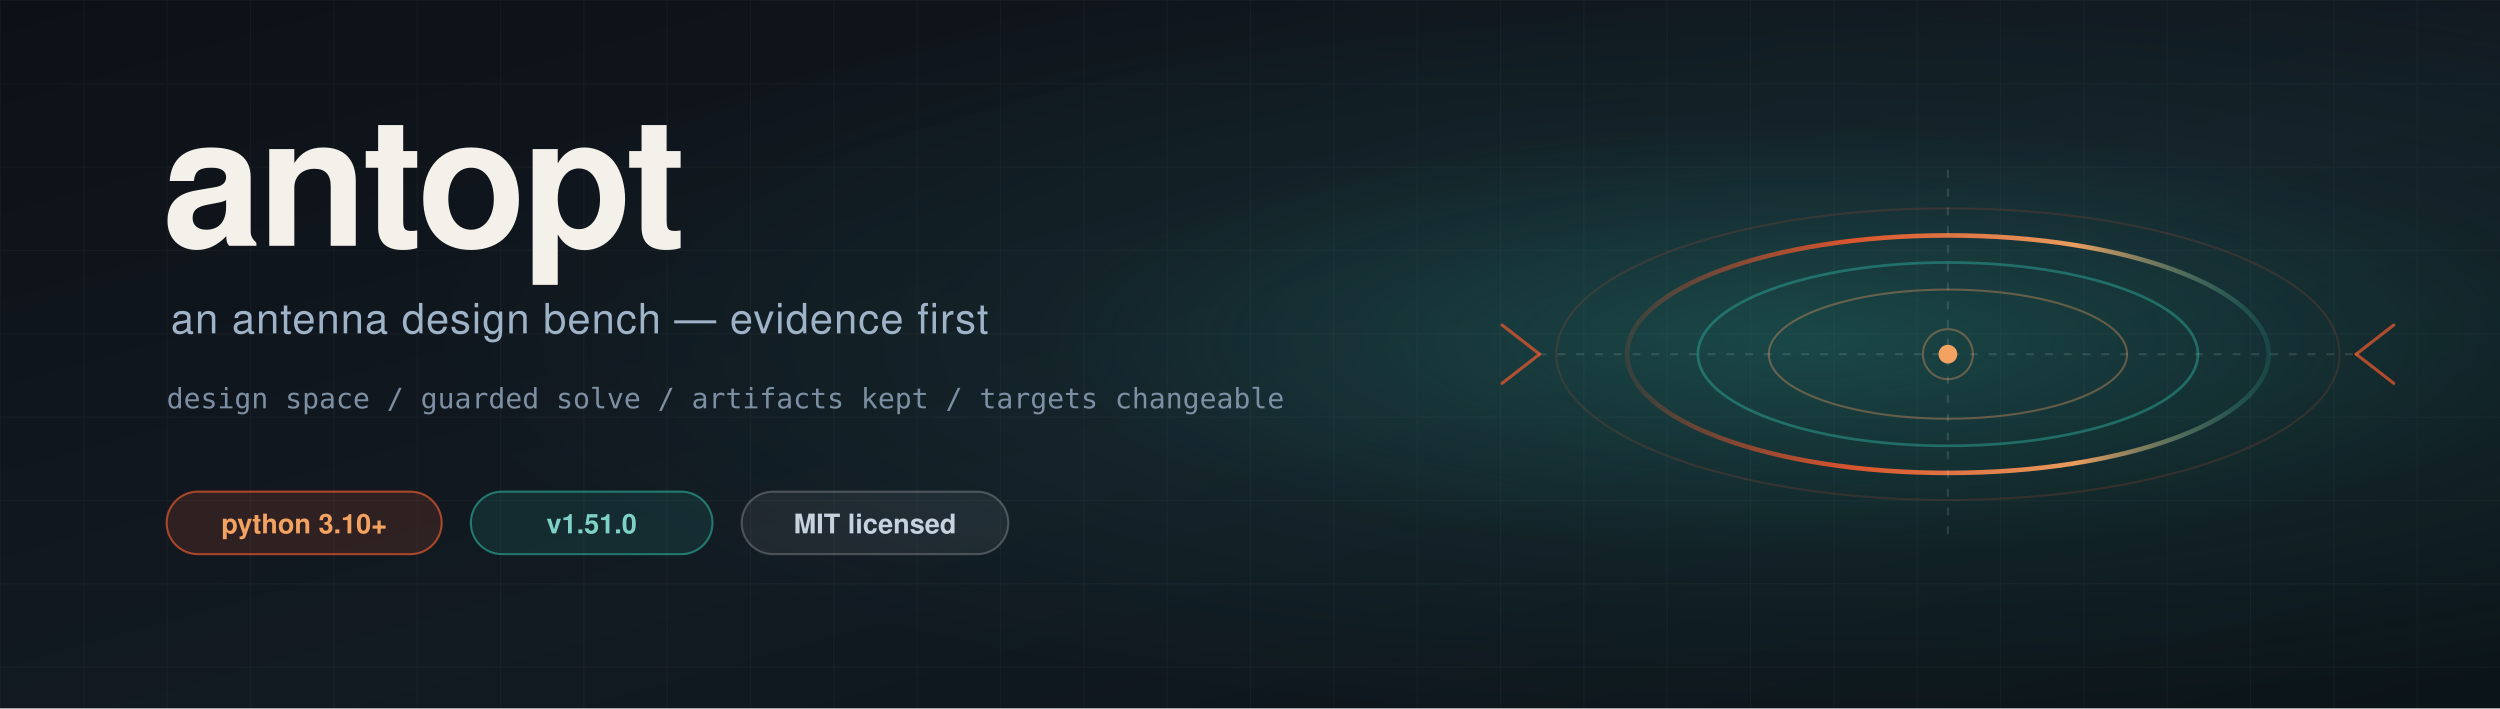
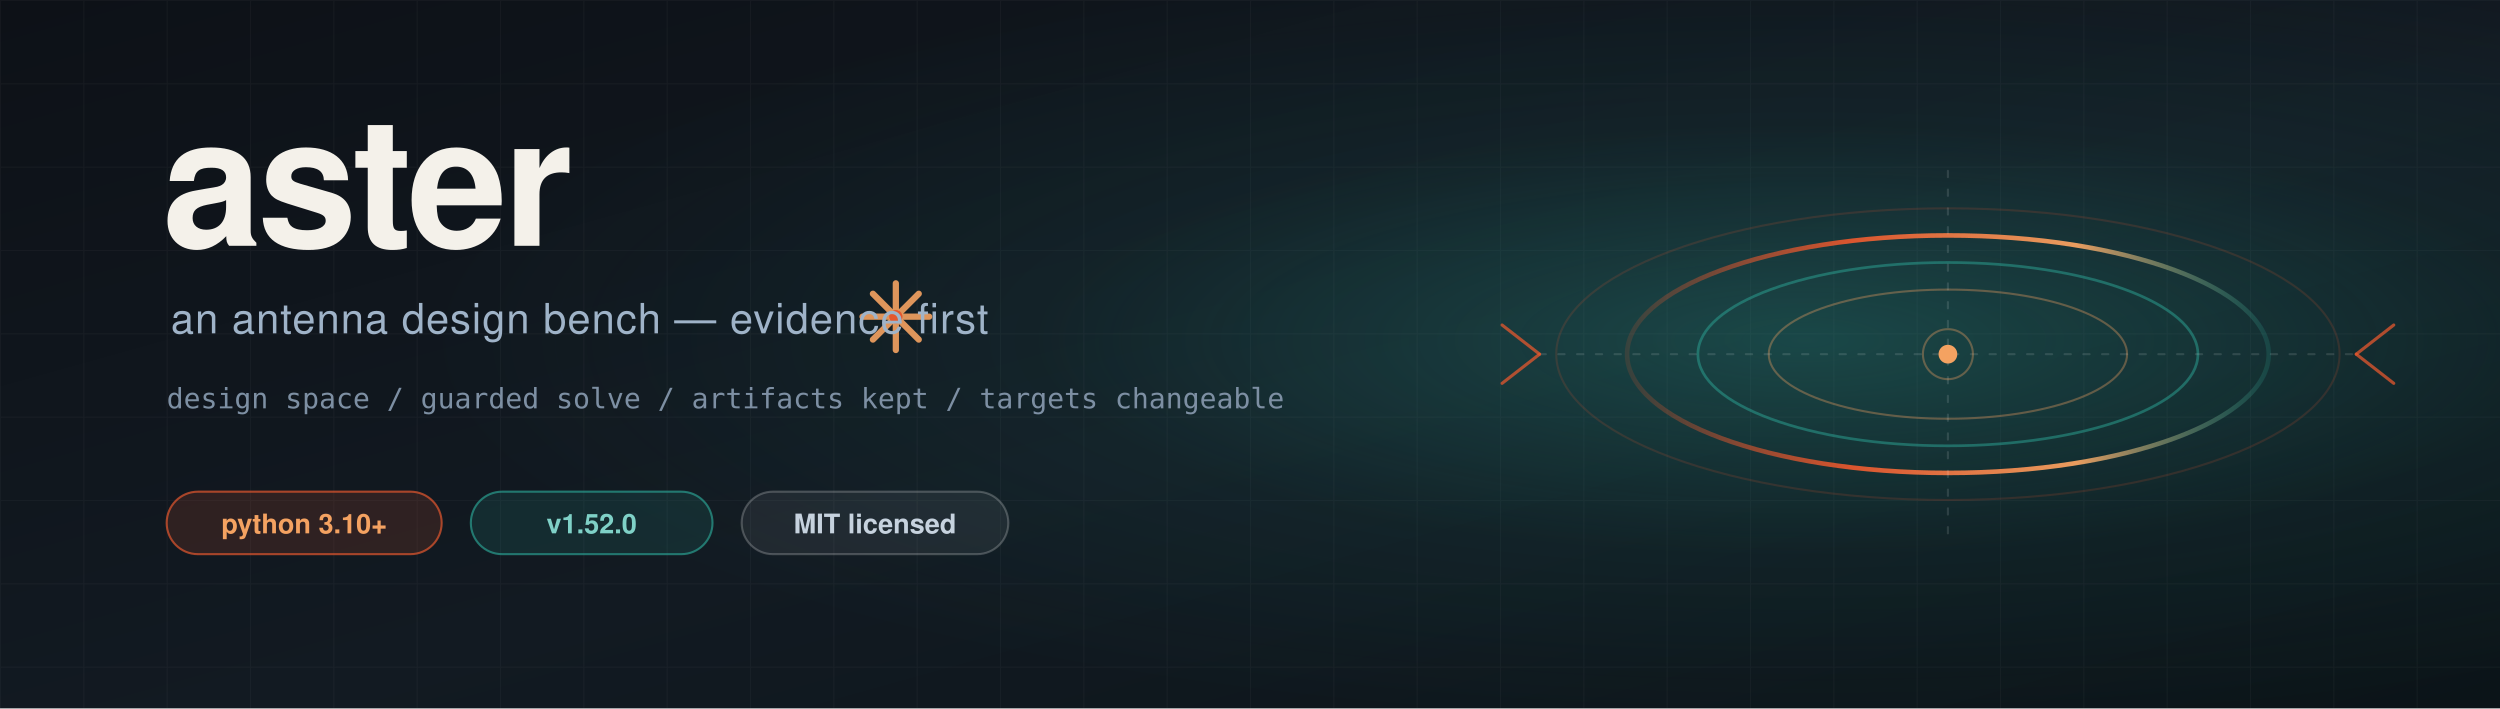
- <svg xmlns="http://www.w3.org/2000/svg" width="1200" height="340" viewBox="0 0 1200 340" role="img" aria-label="antopt — an antenna design bench, evidence first">
+ <svg xmlns="http://www.w3.org/2000/svg" width="1200" height="340" viewBox="0 0 1200 340" role="img" aria-label="aster — an antenna design bench, evidence first">
  <defs>
    <linearGradient id="bg" x1="0" y1="0" x2="1" y2="1">
      <stop offset="0" stop-color="#0d1117" />
      <stop offset="0.55" stop-color="#121a22" />
      <stop offset="1" stop-color="#0b1418" />
    </linearGradient>
    <radialGradient id="glow" cx="72%" cy="48%" r="55%">
      <stop offset="0" stop-color="#2a9d8f" stop-opacity="0.35" />
      <stop offset="0.55" stop-color="#2a9d8f" stop-opacity="0.08" />
      <stop offset="1" stop-color="#2a9d8f" stop-opacity="0" />
    </radialGradient>
    <linearGradient id="ring" x1="0" y1="0" x2="1" y2="0">
      <stop offset="0" stop-color="#e4572e" stop-opacity="0.15" />
      <stop offset="0.35" stop-color="#e4572e" stop-opacity="0.95" />
      <stop offset="0.7" stop-color="#f4a261" stop-opacity="0.95" />
      <stop offset="1" stop-color="#2a9d8f" stop-opacity="0.2" />
    </linearGradient>
    <pattern id="grid" width="40" height="40" patternUnits="userSpaceOnUse">
      <path d="M 40 0 L 0 0 0 40" fill="none" stroke="#ffffff" stroke-opacity="0.035" stroke-width="1" />
    </pattern>
  </defs>
  <rect width="1200" height="340" fill="url(#bg)" />
  <rect width="1200" height="340" fill="url(#grid)" />
  <rect width="1200" height="340" fill="url(#glow)" />
  <g transform="translate(935 170)" fill="none" stroke-linecap="round">
    <ellipse cx="0" cy="0" rx="188" ry="70" stroke="#e4572e" stroke-opacity="0.16" stroke-width="1" />
    <ellipse cx="0" cy="0" rx="154" ry="57" stroke="url(#ring)" stroke-width="2.2" />
    <ellipse cx="0" cy="0" rx="120" ry="44" stroke="#2a9d8f" stroke-opacity="0.55" stroke-width="1.3" />
    <ellipse cx="0" cy="0" rx="86" ry="31" stroke="#f4a261" stroke-opacity="0.35" stroke-width="1" />
    <path d="M -196 0 L 196 0" stroke="#ffffff" stroke-opacity="0.12" stroke-width="1" stroke-dasharray="3 6" />
    <path d="M 0 -88 L 0 88" stroke="#ffffff" stroke-opacity="0.12" stroke-width="1" stroke-dasharray="3 6" />
    <g stroke="#e4572e" stroke-opacity="0.75" stroke-width="1.5">
      <path d="M -196 0 L -214 -14" />
      <path d="M -196 0 L -214 14" />
      <path d="M 196 0 L 214 -14" />
      <path d="M 196 0 L 214 14" />
    </g>
    <circle cx="0" cy="0" r="4.5" fill="#f4a261" stroke="none" />
    <circle cx="0" cy="0" r="12" stroke="#f4a261" stroke-opacity="0.35" stroke-width="1" />
  </g>
  <g transform="translate(78 118)">
-     <text x="0" y="0" font-family="Segoe UI, Helvetica, Arial, sans-serif" font-size="86" font-weight="700" fill="#f4f1ea" letter-spacing="-2">antopt</text>
+     <text x="0" y="0" font-family="Segoe UI, Helvetica, Arial, sans-serif" font-size="86" font-weight="700" fill="#f4f1ea" letter-spacing="-2">aster</text>
+     <g transform="translate(352 34)">
+       <g stroke="#f4a261" stroke-opacity="0.9" stroke-width="3" stroke-linecap="round">
+         <path d="M 0 -16 L 0 16" />
+         <path d="M -16 0 L 16 0" />
+         <path d="M -11 -11 L 11 11" />
+         <path d="M -11 11 L 11 -11" />
+       </g>
+       <circle cx="0" cy="0" r="3.2" fill="#e4572e" stroke="none" />
+     </g>
    <text x="4" y="42" font-family="Segoe UI, Helvetica, Arial, sans-serif" font-size="20" font-weight="400" fill="#9fb3c8" letter-spacing="0.5">an antenna design bench — evidence first</text>
    <g transform="translate(2 78)" font-family="Consolas, SFMono-Regular, Menlo, monospace" font-size="13.5" fill="#7d8fa3">
      <text x="0" y="0">design space  /  guarded solve  /  artifacts kept  /  targets changeable</text>
    </g>
    <g transform="translate(2 118)">
      <rect x="0" y="0" width="132" height="30" rx="15" fill="#e4572e" fill-opacity="0.14" stroke="#e4572e" stroke-opacity="0.7" />
      <text x="66" y="20" text-anchor="middle" font-family="Segoe UI, Helvetica, Arial, sans-serif" font-size="13" font-weight="600" fill="#f4a261">python 3.10+</text>
      <rect x="146" y="0" width="116" height="30" rx="15" fill="#2a9d8f" fill-opacity="0.14" stroke="#2a9d8f" stroke-opacity="0.7" />
-       <text x="204" y="20" text-anchor="middle" font-family="Segoe UI, Helvetica, Arial, sans-serif" font-size="13" font-weight="600" fill="#7fd1c7">v1.51.0</text>
+       <text x="204" y="20" text-anchor="middle" font-family="Segoe UI, Helvetica, Arial, sans-serif" font-size="13" font-weight="600" fill="#7fd1c7">v1.52.0</text>
      <rect x="276" y="0" width="128" height="30" rx="15" fill="#ffffff" fill-opacity="0.06" stroke="#ffffff" stroke-opacity="0.22" />
      <text x="340" y="20" text-anchor="middle" font-family="Segoe UI, Helvetica, Arial, sans-serif" font-size="13" font-weight="600" fill="#c6d2de">MIT licensed</text>
    </g>
  </g>
</svg>
